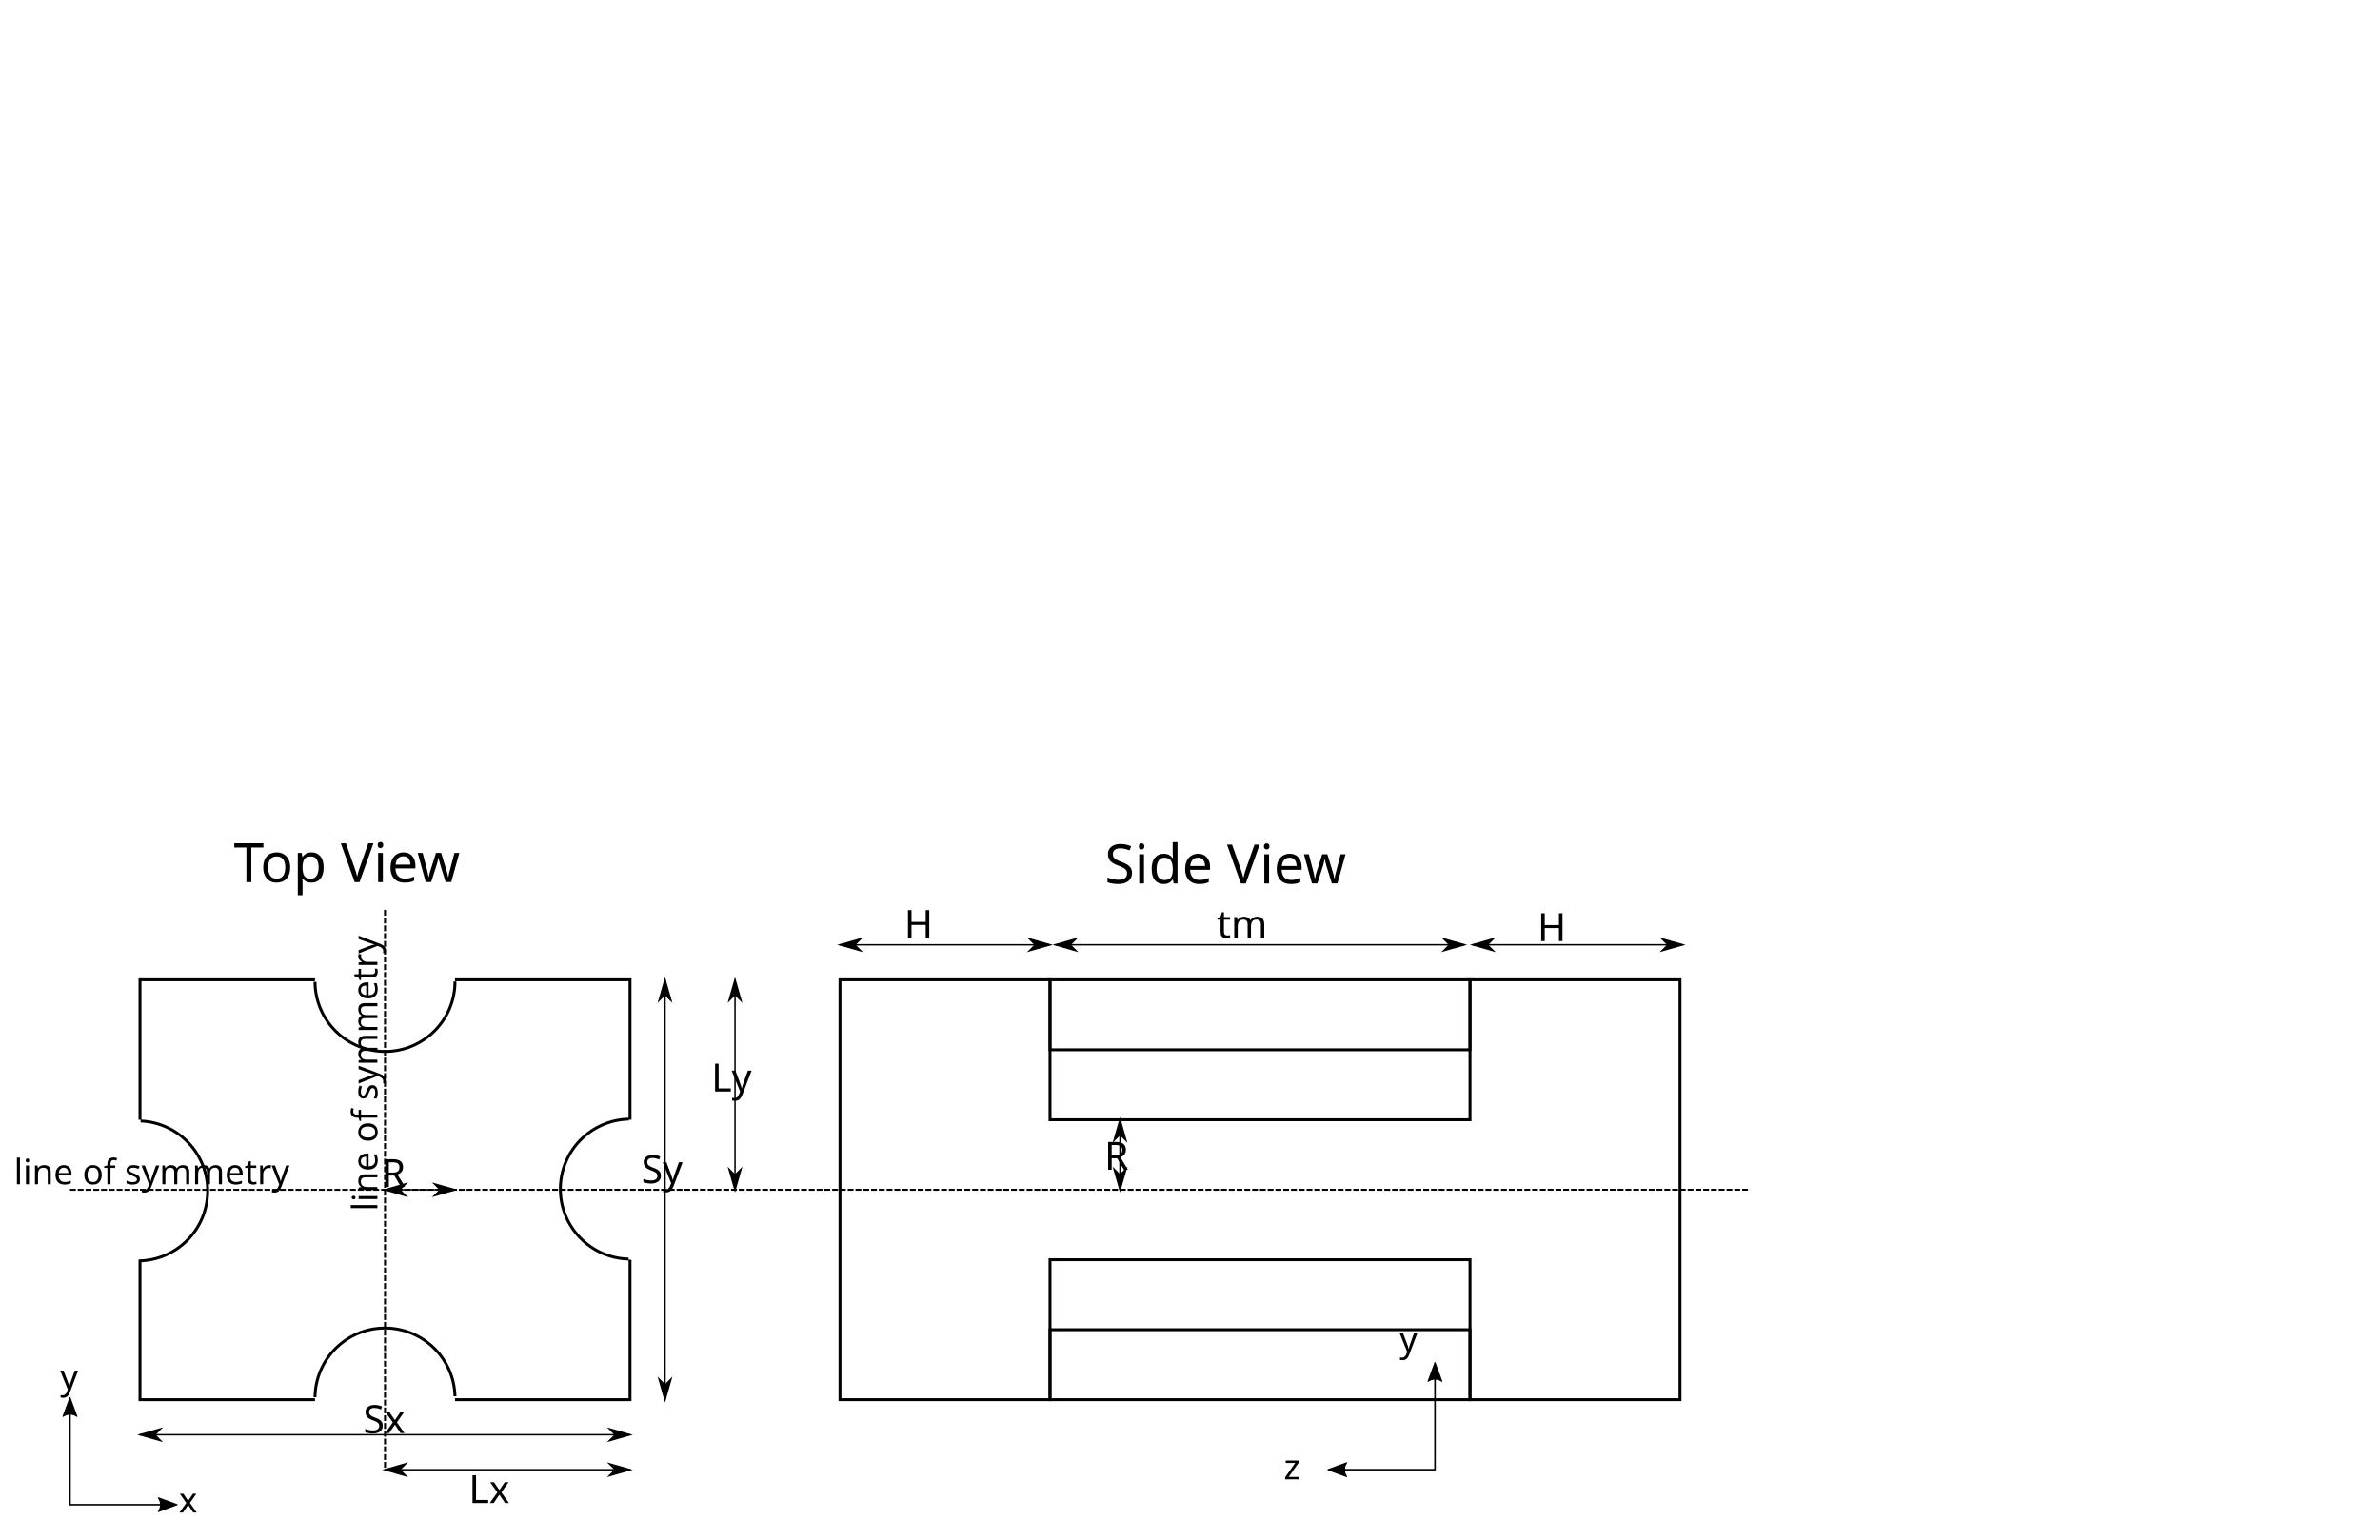
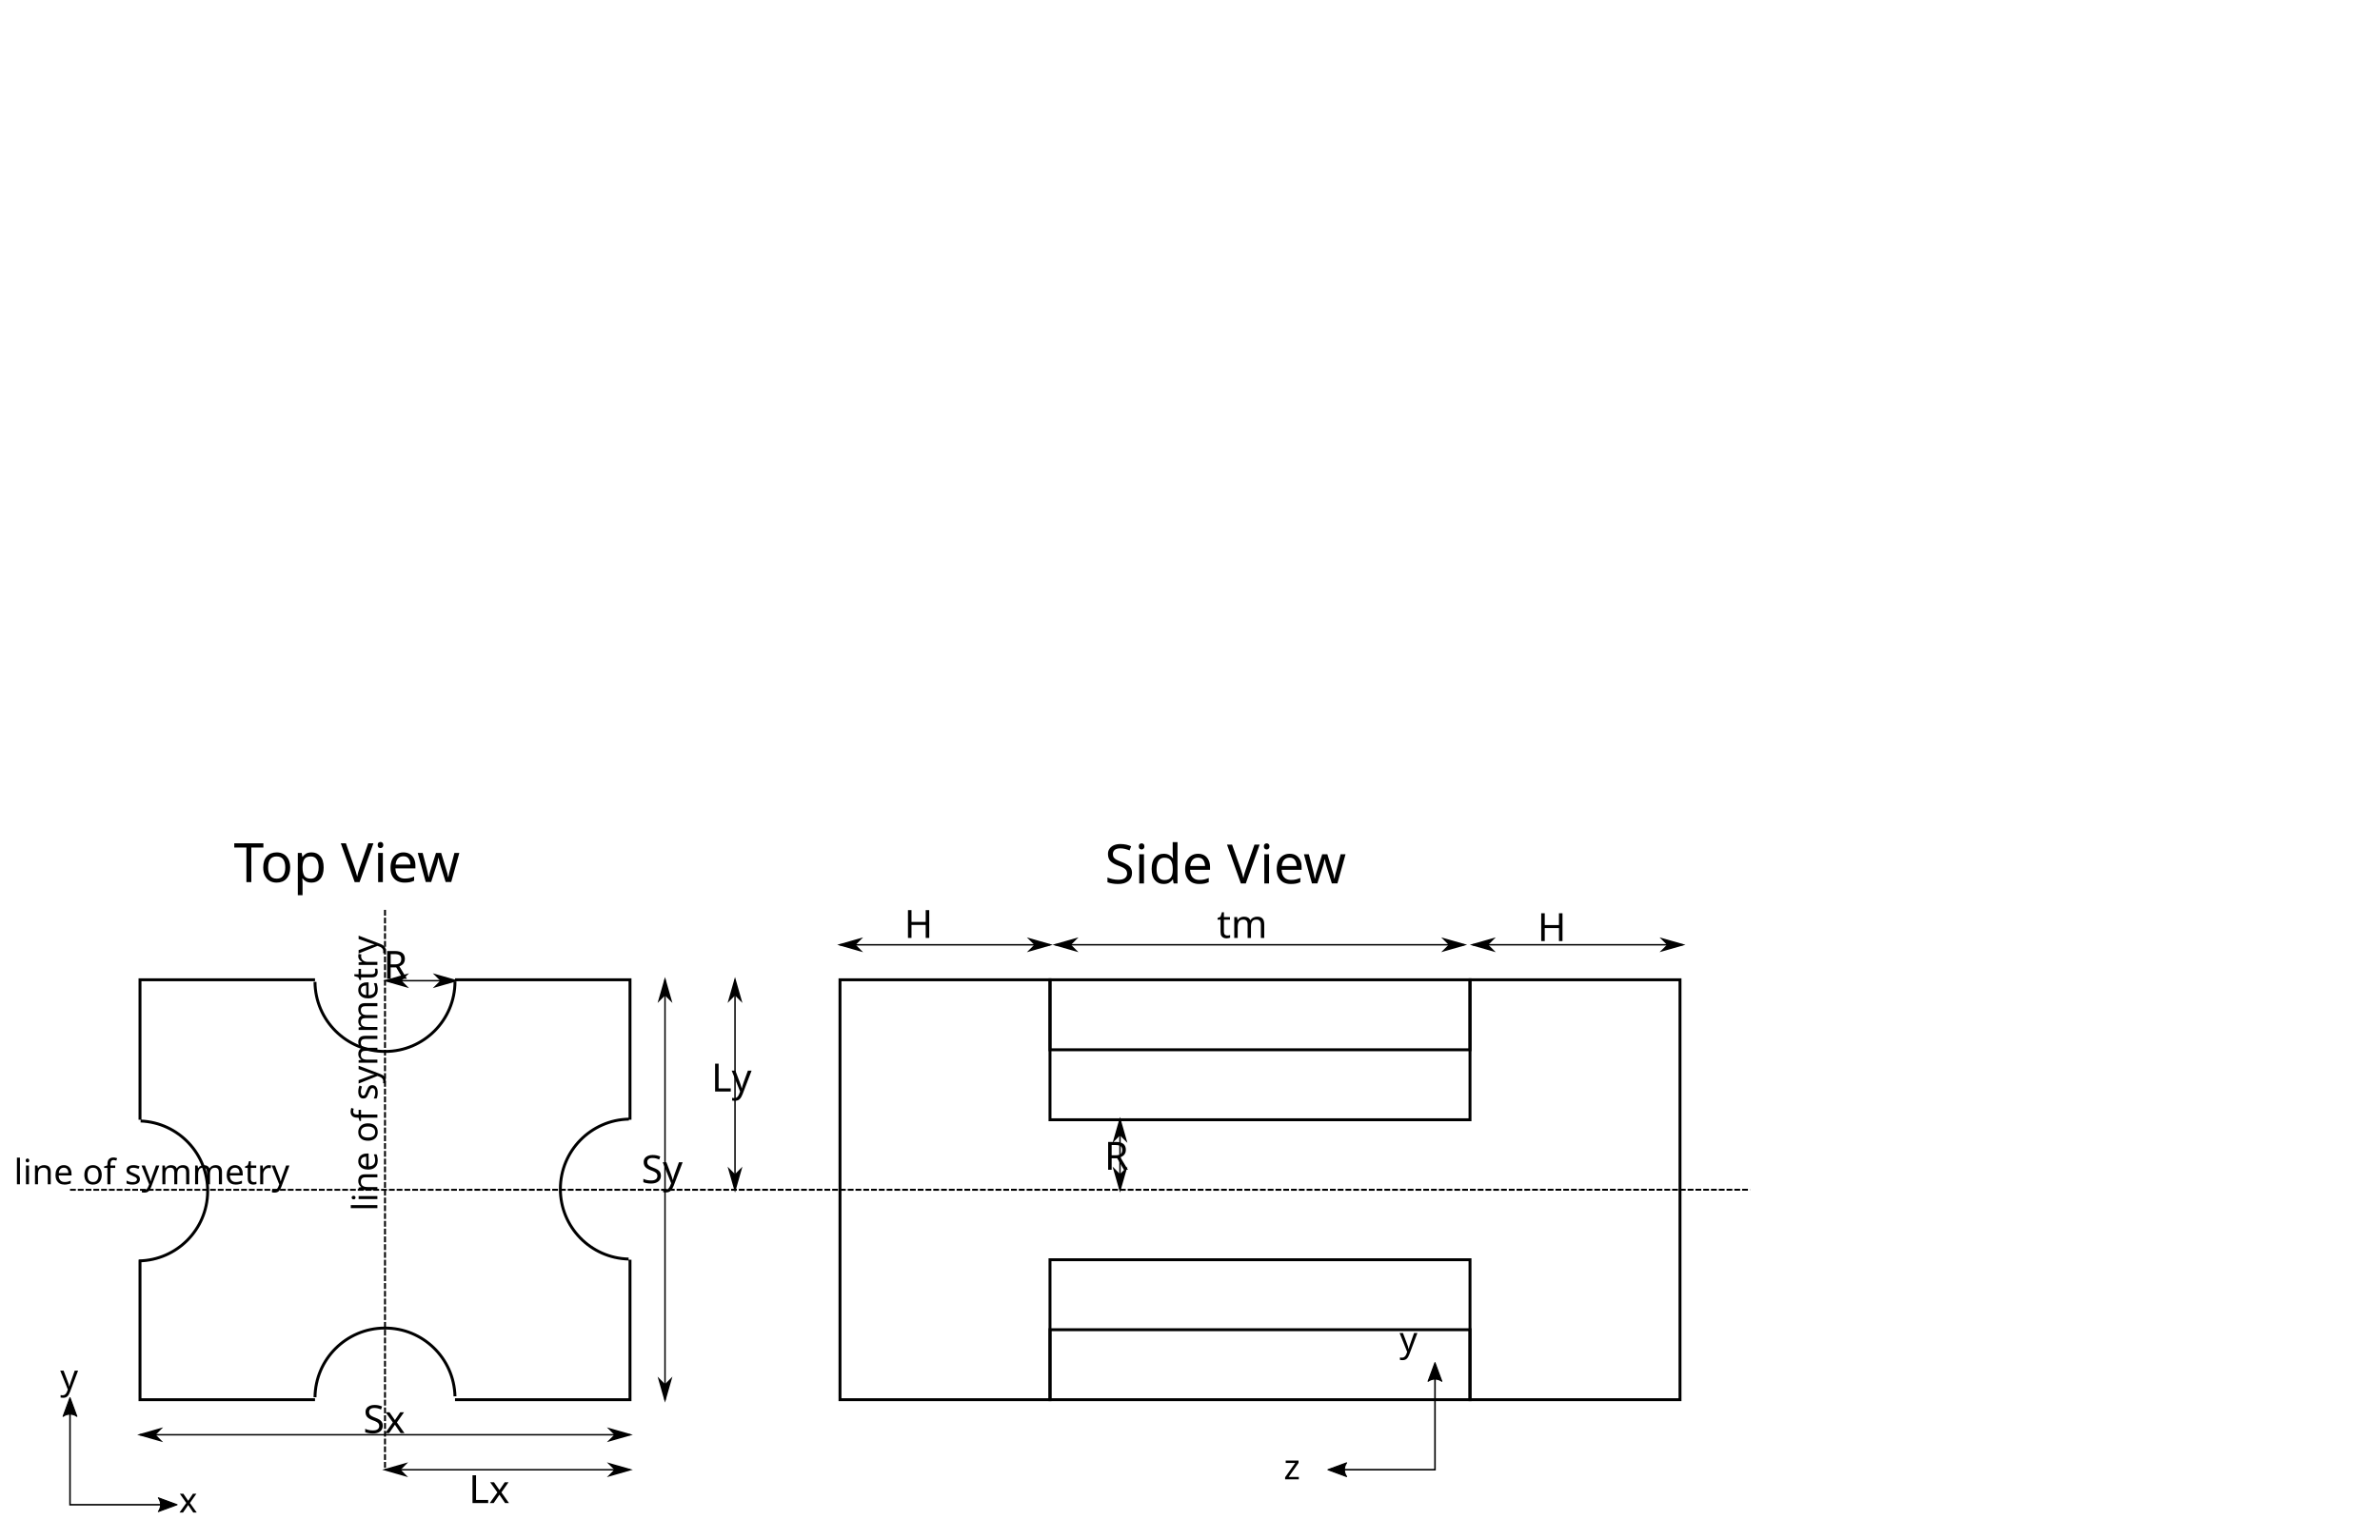
<svg xmlns="http://www.w3.org/2000/svg" width="17in" height="11in" viewBox="0 0 431.8 279.4" version="1.1" id="svg8">
  <defs id="defs2">
    <marker orient="auto" refY="0.0" refX="0.0" id="marker5577" style="overflow:visible;">
      <path id="path5579" style="fill-rule:evenodd;stroke-width:0.625;stroke-linejoin:round;stroke:#000000;stroke-opacity:1;fill:#000000;fill-opacity:1" d="M 8.719,4.034 L -2.207,0.016 L 8.719,-4.002 C 6.973,-1.63 6.983,1.616 8.719,4.034 z " transform="scale(1.1) rotate(180) translate(1,0)" />
    </marker>
    <marker orient="auto" refY="0.0" refX="0.0" id="marker5573" style="overflow:visible">
      <path id="path5575" style="fill-rule:evenodd;stroke-width:0.625;stroke-linejoin:round;stroke:#000000;stroke-opacity:1;fill:#000000;fill-opacity:1" d="M 8.719,4.034 L -2.207,0.016 L 8.719,-4.002 C 6.973,-1.63 6.983,1.616 8.719,4.034 z " transform="scale(1.1) translate(1,0)" />
    </marker>
    <marker style="overflow:visible;" id="marker5555" refX="0.0" refY="0.0" orient="auto">
      <path transform="scale(0.8) rotate(180) translate(12.5,0)" style="fill-rule:evenodd;stroke:#000000;stroke-width:1pt;stroke-opacity:1;fill:#000000;fill-opacity:1" d="M 0.0,0.0 L 5.0,-5.0 L -12.5,0.0 L 5.0,5.0 L 0.0,0.0 z " id="path5557" />
    </marker>
    <marker style="overflow:visible" id="marker5551" refX="0.0" refY="0.0" orient="auto">
      <path transform="scale(0.8) translate(12.5,0)" style="fill-rule:evenodd;stroke:#000000;stroke-width:1pt;stroke-opacity:1;fill:#000000;fill-opacity:1" d="M 0.0,0.0 L 5.0,-5.0 L -12.5,0.0 L 5.0,5.0 L 0.0,0.0 z " id="path5553" />
    </marker>
    <marker style="overflow:visible;" id="marker5545" refX="0.0" refY="0.0" orient="auto">
      <path transform="scale(0.8) rotate(180) translate(12.5,0)" style="fill-rule:evenodd;stroke:#000000;stroke-width:1pt;stroke-opacity:1;fill:#000000;fill-opacity:1" d="M 0.0,0.0 L 5.0,-5.0 L -12.5,0.0 L 5.0,5.0 L 0.0,0.0 z " id="path5547" />
    </marker>
    <marker style="overflow:visible" id="marker5541" refX="0.0" refY="0.0" orient="auto">
      <path transform="scale(0.8) translate(12.5,0)" style="fill-rule:evenodd;stroke:#000000;stroke-width:1pt;stroke-opacity:1;fill:#000000;fill-opacity:1" d="M 0.0,0.0 L 5.0,-5.0 L -12.5,0.0 L 5.0,5.0 L 0.0,0.0 z " id="path5543" />
    </marker>
    <marker orient="auto" refY="0.0" refX="0.0" id="marker5529" style="overflow:visible;">
      <path id="path5531" d="M 0.0,0.0 L 5.0,-5.0 L -12.5,0.0 L 5.0,5.0 L 0.0,0.0 z " style="fill-rule:evenodd;stroke:#000000;stroke-width:1pt;stroke-opacity:1;fill:#000000;fill-opacity:1" transform="scale(0.8) rotate(180) translate(12.5,0)" />
    </marker>
    <marker orient="auto" refY="0.0" refX="0.0" id="marker5525" style="overflow:visible">
      <path id="path5527" d="M 0.0,0.0 L 5.0,-5.0 L -12.5,0.0 L 5.0,5.0 L 0.0,0.0 z " style="fill-rule:evenodd;stroke:#000000;stroke-width:1pt;stroke-opacity:1;fill:#000000;fill-opacity:1" transform="scale(0.8) translate(12.5,0)" />
    </marker>
    <marker orient="auto" refY="0.0" refX="0.0" id="marker5515" style="overflow:visible;">
      <path id="path5517" d="M 0.0,0.0 L 5.0,-5.0 L -12.5,0.0 L 5.0,5.0 L 0.0,0.0 z " style="fill-rule:evenodd;stroke:#000000;stroke-width:1pt;stroke-opacity:1;fill:#000000;fill-opacity:1" transform="scale(0.8) rotate(180) translate(12.5,0)" />
    </marker>
    <marker orient="auto" refY="0.0" refX="0.0" id="marker5511" style="overflow:visible">
      <path id="path5513" d="M 0.0,0.0 L 5.0,-5.0 L -12.5,0.0 L 5.0,5.0 L 0.0,0.0 z " style="fill-rule:evenodd;stroke:#000000;stroke-width:1pt;stroke-opacity:1;fill:#000000;fill-opacity:1" transform="scale(0.8) translate(12.5,0)" />
    </marker>
    <marker orient="auto" refY="0" refX="0" id="marker5499" style="overflow:visible">
      <path id="path5501" d="M 0,0 5,-5 -12.5,0 5,5 0,0 Z" style="fill:#000000;fill-opacity:1;fill-rule:evenodd;stroke:#000000;stroke-width:1pt;stroke-opacity:1" transform="matrix(-0.8,0,0,-0.8,-10,0)" />
    </marker>
    <marker orient="auto" refY="0" refX="0" id="marker5495" style="overflow:visible">
      <path id="path5497" d="M 0,0 5,-5 -12.5,0 5,5 0,0 Z" style="fill:#000000;fill-opacity:1;fill-rule:evenodd;stroke:#000000;stroke-width:1pt;stroke-opacity:1" transform="matrix(0.8,0,0,0.8,10,0)" />
    </marker>
    <marker style="overflow:visible" id="marker5473" refX="0" refY="0" orient="auto">
      <path transform="matrix(-0.8,0,0,-0.8,-10,0)" style="fill:#000000;fill-opacity:1;fill-rule:evenodd;stroke:#000000;stroke-width:1pt;stroke-opacity:1" d="M 0,0 5,-5 -12.5,0 5,5 0,0 Z" id="path5475" />
    </marker>
    <marker orient="auto" refY="0" refX="0" id="marker5469" style="overflow:visible">
      <path id="path5471" d="M 0,0 5,-5 -12.5,0 5,5 0,0 Z" style="fill:#000000;fill-opacity:1;fill-rule:evenodd;stroke:#000000;stroke-width:1pt;stroke-opacity:1" transform="matrix(-0.8,0,0,-0.8,-10,0)" />
    </marker>
    <marker style="overflow:visible" id="marker5465" refX="0" refY="0" orient="auto">
      <path transform="matrix(0.8,0,0,0.8,10,0)" style="fill:#000000;fill-opacity:1;fill-rule:evenodd;stroke:#000000;stroke-width:1pt;stroke-opacity:1" d="M 0,0 5,-5 -12.5,0 5,5 0,0 Z" id="path5467" />
    </marker>
    <marker orient="auto" refY="0" refX="0" id="marker5461" style="overflow:visible">
      <path id="path5463" d="M 0,0 5,-5 -12.5,0 5,5 0,0 Z" style="fill:#000000;fill-opacity:1;fill-rule:evenodd;stroke:#000000;stroke-width:1pt;stroke-opacity:1" transform="matrix(0.8,0,0,0.8,10,0)" />
    </marker>
    <marker orient="auto" refY="0" refX="0" id="marker5443" style="overflow:visible">
      <path id="path5445" d="M 0,0 5,-5 -12.5,0 5,5 0,0 Z" style="fill:#000000;fill-opacity:1;fill-rule:evenodd;stroke:#000000;stroke-width:1pt;stroke-opacity:1" transform="matrix(-0.8,0,0,-0.8,-10,0)" />
    </marker>
    <marker orient="auto" refY="0" refX="0" id="marker5439" style="overflow:visible">
      <path id="path5441" d="M 0,0 5,-5 -12.5,0 5,5 0,0 Z" style="fill:#000000;fill-opacity:1;fill-rule:evenodd;stroke:#000000;stroke-width:1pt;stroke-opacity:1" transform="matrix(0.8,0,0,0.8,10,0)" />
    </marker>
    <marker orient="auto" refY="0" refX="0" id="Arrow1Lend" style="overflow:visible">
      <path id="path5150" d="M 0,0 5,-5 -12.5,0 5,5 0,0 Z" style="fill:#000000;fill-opacity:1;fill-rule:evenodd;stroke:#000000;stroke-width:1pt;stroke-opacity:1" transform="matrix(-0.8,0,0,-0.8,-10,0)" />
    </marker>
    <marker orient="auto" refY="0" refX="0" id="Arrow1Lstart" style="overflow:visible">
      <path id="path5147" d="M 0,0 5,-5 -12.5,0 5,5 0,0 Z" style="fill:#000000;fill-opacity:1;fill-rule:evenodd;stroke:#000000;stroke-width:1pt;stroke-opacity:1" transform="matrix(0.8,0,0,0.8,10,0)" />
    </marker>
    <marker orient="auto" refY="0" refX="0" id="Arrow2Lend" style="overflow:visible">
      <path id="path5168" style="fill:#000000;fill-opacity:1;fill-rule:evenodd;stroke:#000000;stroke-width:0.625;stroke-linejoin:round;stroke-opacity:1" d="M 8.719,4.034 -2.207,0.016 8.719,-4.002 c -1.745,2.372 -1.735,5.617 -6e-7,8.035 z" transform="matrix(-1.1,0,0,-1.1,-1.1,0)" />
    </marker>
    <marker orient="auto" refY="0" refX="0" id="Arrow2Lstart" style="overflow:visible">
      <path id="path5165" style="fill:#000000;fill-opacity:1;fill-rule:evenodd;stroke:#000000;stroke-width:0.625;stroke-linejoin:round;stroke-opacity:1" d="M 8.719,4.034 -2.207,0.016 8.719,-4.002 c -1.745,2.372 -1.735,5.617 -6e-7,8.035 z" transform="matrix(1.1,0,0,1.1,1.1,0)" />
    </marker>
  </defs>
  <g id="layer1" transform="translate(0,-17.59999)">
    <path style="fill:none;fill-rule:evenodd;stroke:#000000;stroke-width:0.529;stroke-linecap:butt;stroke-linejoin:miter;stroke-opacity:1;stroke-miterlimit:4;stroke-dasharray:none" d="m 152.4,195.4 38.1,0 0,25.4 76.2,0 0,-25.4 38.1,0 0,76.2 -38.1,0 0,-25.4 -76.2,0 0,25.4 -38.1,0 z" id="path6614" />
    <path style="fill:none;fill-rule:evenodd;stroke:#000000;stroke-width:0.353;stroke-linecap:butt;stroke-linejoin:miter;stroke-miterlimit:4;stroke-dasharray:1.058, 0.353;stroke-dashoffset:0;stroke-opacity:1" d="m 12.702,233.513 304.798,-0.013" id="path5137" />
    <path style="fill:none;fill-rule:evenodd;stroke:#000000;stroke-width:0.353;stroke-linecap:butt;stroke-linejoin:miter;stroke-miterlimit:4;stroke-dasharray:1.058, 0.353;stroke-dashoffset:0;stroke-opacity:1" d="m 69.852,182.711 0,101.6" id="path5139" />
    <path style="fill:none;fill-rule:evenodd;stroke:#000000;stroke-width:0.282px;stroke-linecap:butt;stroke-linejoin:miter;stroke-opacity:1;marker-start:url(#Arrow2Lstart);marker-end:url(#Arrow2Lend)" d="m 31.752,290.661 -19.05,0 0,-19.05" id="path5141" />
    <text xml:space="preserve" style="font-style:normal;font-variant:normal;font-weight:normal;font-stretch:normal;font-size:6.35px;line-height:100%;font-family:Laksaman;-inkscape-font-specification:'Laksaman, Normal';text-align:start;letter-spacing:0px;word-spacing:0px;writing-mode:lr-tb;text-anchor:start;fill:#000000;fill-opacity:1;stroke:none;stroke-width:1px;stroke-linecap:butt;stroke-linejoin:miter;stroke-opacity:1" x="32.458" y="292.072" id="text5415">
      <tspan id="tspan5419" x="32.458" y="292.072">x</tspan>
    </text>
    <text id="text5421" y="269.737" x="10.928" style="font-style:normal;font-variant:normal;font-weight:normal;font-stretch:normal;font-size:6.35px;line-height:100%;font-family:Laksaman;-inkscape-font-specification:'Laksaman, Normal';text-align:start;letter-spacing:0px;word-spacing:0px;writing-mode:lr-tb;text-anchor:start;fill:#000000;fill-opacity:1;stroke:none;stroke-width:1px;stroke-linecap:butt;stroke-linejoin:miter;stroke-opacity:1" xml:space="preserve">
      <tspan id="tspan5425" x="10.928" y="269.737">y</tspan>
    </text>
    <text xml:space="preserve" style="font-style:normal;font-variant:normal;font-weight:normal;font-stretch:normal;font-size:9.878px;line-height:100%;font-family:Laksaman;-inkscape-font-specification:'Laksaman, Normal';text-align:center;letter-spacing:0px;word-spacing:0px;writing-mode:lr-tb;text-anchor:middle;fill:#000000;fill-opacity:1;stroke:none;stroke-width:1px;stroke-linecap:butt;stroke-linejoin:miter;stroke-opacity:1" x="69.348" y="177.672" id="text5427">
      <tspan id="tspan5429" x="69.348" y="177.672">Top View</tspan>
    </text>
    <path style="fill:none;fill-rule:evenodd;stroke:#000000;stroke-width:0.265;stroke-linecap:butt;stroke-linejoin:miter;stroke-miterlimit:4;stroke-dasharray:none;stroke-opacity:1;marker-start:url(#Arrow1Lstart);marker-end:url(#Arrow1Lend)" d="m 25.402,277.961 88.9,0" id="path5431" />
    <path style="fill:none;fill-rule:evenodd;stroke:#000000;stroke-width:0.265;stroke-linecap:butt;stroke-linejoin:miter;stroke-miterlimit:4;stroke-dasharray:none;stroke-opacity:1;marker-start:url(#marker5439);marker-end:url(#marker5443)" d="m 69.852,284.311 44.45,0" id="path5437" />
    <text xml:space="preserve" style="font-style:normal;font-variant:normal;font-weight:normal;font-stretch:normal;font-size:7.056px;line-height:100%;font-family:Laksaman;-inkscape-font-specification:'Laksaman, Normal';text-align:center;letter-spacing:0px;word-spacing:0px;writing-mode:lr-tb;text-anchor:middle;fill:#000000;fill-opacity:1;stroke:none;stroke-width:1px;stroke-linecap:butt;stroke-linejoin:miter;stroke-opacity:1" x="74.287" y="277.659" id="text5447">
      <tspan id="tspan5449" x="74.287" y="277.659">Sx</tspan>
    </text>
    <text xml:space="preserve" style="font-style:normal;font-variant:normal;font-weight:normal;font-stretch:normal;font-size:7.056px;line-height:100%;font-family:Laksaman;-inkscape-font-specification:'Laksaman, Normal';text-align:center;letter-spacing:0px;word-spacing:0px;writing-mode:lr-tb;text-anchor:middle;fill:#000000;fill-opacity:1;stroke:none;stroke-width:1px;stroke-linecap:butt;stroke-linejoin:miter;stroke-opacity:1" x="93.337" y="290.359" id="text5451">
      <tspan id="tspan5453" x="93.337" y="290.359">Lx</tspan>
    </text>
    <path style="fill:none;fill-rule:evenodd;stroke:#000000;stroke-width:0.265;stroke-linecap:butt;stroke-linejoin:miter;stroke-miterlimit:4;stroke-dasharray:none;stroke-opacity:1;marker-start:url(#marker5461);marker-end:url(#marker5469)" d="m 120.652,271.611 0,-76.2" id="path5455" />
    <path style="fill:none;fill-rule:evenodd;stroke:#000000;stroke-width:0.265;stroke-linecap:butt;stroke-linejoin:miter;stroke-miterlimit:4;stroke-dasharray:none;stroke-opacity:1;marker-start:url(#marker5465);marker-end:url(#marker5473)" d="m 133.352,233.511 0,-38.1" id="path5459" />
    <text xml:space="preserve" style="font-style:normal;font-variant:normal;font-weight:normal;font-stretch:normal;font-size:7.056px;line-height:100%;font-family:Laksaman;-inkscape-font-specification:'Laksaman, Normal';text-align:center;letter-spacing:0px;word-spacing:0px;writing-mode:lr-tb;text-anchor:middle;fill:#000000;fill-opacity:1;stroke:none;stroke-width:1px;stroke-linecap:butt;stroke-linejoin:miter;stroke-opacity:1" x="124.684" y="232.302" id="text5477">
      <tspan id="tspan5479" x="124.684" y="232.302">Sy</tspan>
    </text>
    <text xml:space="preserve" style="font-style:normal;font-variant:normal;font-weight:normal;font-stretch:normal;font-size:7.056px;line-height:100%;font-family:Laksaman;-inkscape-font-specification:'Laksaman, Normal';text-align:center;letter-spacing:0px;word-spacing:0px;writing-mode:lr-tb;text-anchor:middle;fill:#000000;fill-opacity:1;stroke:none;stroke-width:1px;stroke-linecap:butt;stroke-linejoin:miter;stroke-opacity:1" x="137.283" y="215.671" id="text5481">
      <tspan id="tspan5483" x="137.283" y="215.671">Ly</tspan>
    </text>
    <text xml:space="preserve" style="font-style:normal;font-variant:normal;font-weight:normal;font-stretch:normal;font-size:6.35px;line-height:100%;font-family:Laksaman;-inkscape-font-specification:'Laksaman, Normal';text-align:center;letter-spacing:0px;word-spacing:0px;writing-mode:lr-tb;text-anchor:middle;fill:#000000;fill-opacity:1;stroke:none;stroke-width:1px;stroke-linecap:butt;stroke-linejoin:miter;stroke-opacity:1" x="-208.254" y="68.467" id="text5485" transform="matrix(0,-1,0.9999999,0,0,0)">
      <tspan id="tspan5487" x="-208.254" y="68.467">line of symmetry</tspan>
    </text>
    <text id="text5489" y="232.503" x="31.652" style="font-style:normal;font-variant:normal;font-weight:normal;font-stretch:normal;font-size:6.35px;line-height:100%;font-family:Laksaman;-inkscape-font-specification:'Laksaman, Normal';text-align:center;letter-spacing:0px;word-spacing:0px;writing-mode:lr-tb;text-anchor:middle;fill:#000000;fill-opacity:1;stroke:none;stroke-width:1px;stroke-linecap:butt;stroke-linejoin:miter;stroke-opacity:1" xml:space="preserve">
      <tspan y="232.503" x="31.652" id="tspan5491">line of symmetry</tspan>
    </text>
-     <path style="fill:none;fill-rule:evenodd;stroke:#000000;stroke-width:0.265;stroke-linecap:butt;stroke-linejoin:miter;stroke-miterlimit:4;stroke-dasharray:none;stroke-opacity:1;marker-start:url(#marker5495);marker-end:url(#marker5499)" d="m 69.85,233.511 12.7,0" id="path5493" />
-     <text xml:space="preserve" style="font-style:normal;font-variant:normal;font-weight:normal;font-stretch:normal;font-size:7.056px;line-height:100%;font-family:Laksaman;-inkscape-font-specification:'Laksaman, Normal';text-align:center;letter-spacing:0px;word-spacing:0px;writing-mode:lr-tb;text-anchor:middle;fill:#000000;fill-opacity:1;stroke:none;stroke-width:1px;stroke-linecap:butt;stroke-linejoin:miter;stroke-opacity:1" x="75.998" y="233.007" id="text5503">
-       <tspan id="tspan5505" x="75.998" y="233.007">R</tspan>
+     <path style="fill:none;fill-rule:evenodd;stroke:#000000;stroke-width:0.265;stroke-linecap:butt;stroke-linejoin:miter;stroke-miterlimit:4;stroke-dasharray:none;stroke-opacity:1;marker-start:url(#marker5495);marker-end:url(#marker5499)" d="m 70.016,195.564 12.7,0" id="path5493" />
+     <text xml:space="preserve" style="font-style:normal;font-variant:normal;font-weight:normal;font-stretch:normal;font-size:7.056px;line-height:100%;font-family:Laksaman;-inkscape-font-specification:'Laksaman, Normal';text-align:center;letter-spacing:0px;word-spacing:0px;writing-mode:lr-tb;text-anchor:middle;fill:#000000;fill-opacity:1;stroke:none;stroke-width:1px;stroke-linecap:butt;stroke-linejoin:miter;stroke-opacity:1" x="76.331" y="195.226" id="text5503">
+       <tspan id="tspan5505" x="76.331" y="195.226">R</tspan>
    </text>
    <path style="fill:none;fill-rule:evenodd;stroke:#000000;stroke-width:0.265;stroke-linecap:butt;stroke-linejoin:miter;stroke-opacity:1;stroke-miterlimit:4;stroke-dasharray:none;marker-start:url(#marker5511);marker-end:url(#marker5515)" d="m 203.2,220.8 0,12.7" id="path5509" />
    <text id="text5519" y="229.871" x="207.139" style="font-style:normal;font-variant:normal;font-weight:normal;font-stretch:normal;font-size:7.056px;line-height:100%;font-family:Laksaman;-inkscape-font-specification:'Laksaman, Normal';text-align:center;letter-spacing:0px;word-spacing:0px;writing-mode:lr-tb;text-anchor:middle;fill:#000000;fill-opacity:1;stroke:none;stroke-width:1px;stroke-linecap:butt;stroke-linejoin:miter;stroke-opacity:1" xml:space="preserve">
      <tspan y="229.871" x="207.139" id="tspan5521">R</tspan>
    </text>
    <path style="fill:none;fill-rule:evenodd;stroke:#000000;stroke-width:0.265;stroke-linecap:butt;stroke-linejoin:miter;stroke-opacity:1;marker-start:url(#marker5525);marker-end:url(#marker5529);stroke-miterlimit:4;stroke-dasharray:none" d="m 152.4,189.05 38.1,0" id="path5523" />
    <path id="path5539" d="m 267.182,189.045 38.1,0" style="fill:none;fill-rule:evenodd;stroke:#000000;stroke-width:0.265;stroke-linecap:butt;stroke-linejoin:miter;stroke-miterlimit:4;stroke-dasharray:none;stroke-opacity:1;marker-start:url(#marker5541);marker-end:url(#marker5545)" />
    <path id="path5549" d="m 191.472,189.045 74.194,0" style="fill:none;fill-rule:evenodd;stroke:#000000;stroke-width:0.265;stroke-linecap:butt;stroke-linejoin:miter;stroke-miterlimit:4;stroke-dasharray:none;stroke-opacity:1;marker-start:url(#marker5551);marker-end:url(#marker5555)" />
    <text xml:space="preserve" style="font-style:normal;font-variant:normal;font-weight:normal;font-stretch:normal;font-size:7.056px;line-height:100%;font-family:Laksaman;-inkscape-font-specification:'Laksaman, Normal';text-align:center;letter-spacing:0px;word-spacing:0px;writing-mode:lr-tb;text-anchor:middle;fill:#000000;fill-opacity:1;stroke:none;stroke-width:1px;stroke-linecap:butt;stroke-linejoin:miter;stroke-opacity:1" x="171.243" y="187.804" id="text5559">
      <tspan id="tspan5561" x="171.243" y="187.804">H</tspan>
    </text>
    <text xml:space="preserve" style="font-style:normal;font-variant:normal;font-weight:normal;font-stretch:normal;font-size:7.056px;line-height:100%;font-family:Laksaman;-inkscape-font-specification:'Laksaman, Normal';text-align:center;letter-spacing:0px;word-spacing:0px;writing-mode:lr-tb;text-anchor:middle;fill:#000000;fill-opacity:1;stroke:none;stroke-width:1px;stroke-linecap:butt;stroke-linejoin:miter;stroke-opacity:1" x="229.947" y="187.804" id="text5563">
      <tspan id="tspan5565" x="229.947" y="187.804">tm</tspan>
    </text>
    <text id="text5567" y="188.375" x="286.133" style="font-style:normal;font-variant:normal;font-weight:normal;font-stretch:normal;font-size:7.056px;line-height:100%;font-family:Laksaman;-inkscape-font-specification:'Laksaman, Normal';text-align:center;letter-spacing:0px;word-spacing:0px;writing-mode:lr-tb;text-anchor:middle;fill:#000000;fill-opacity:1;stroke:none;stroke-width:1px;stroke-linecap:butt;stroke-linejoin:miter;stroke-opacity:1" xml:space="preserve">
      <tspan y="188.375" x="286.133" id="tspan5569">H</tspan>
    </text>
    <path style="fill:none;fill-rule:evenodd;stroke:#000000;stroke-width:0.282px;stroke-linecap:butt;stroke-linejoin:miter;stroke-opacity:1;marker-start:url(#marker5573);marker-end:url(#marker5577)" d="m 260.35,265.25 0,19.05 -19.05,0" id="path5571" />
    <text xml:space="preserve" style="font-style:normal;font-variant:normal;font-weight:normal;font-stretch:normal;font-size:6.35px;line-height:100%;font-family:Laksaman;-inkscape-font-specification:'Laksaman, Normal';text-align:center;letter-spacing:0px;word-spacing:0px;writing-mode:lr-tb;text-anchor:middle;fill:#000000;fill-opacity:1;stroke:none;stroke-width:1px;stroke-linecap:butt;stroke-linejoin:miter;stroke-opacity:1" x="259.675" y="262.911" id="text5581">
      <tspan id="tspan5583" x="259.675" y="262.911">y</tspan>
    </text>
    <text xml:space="preserve" style="font-style:normal;font-variant:normal;font-weight:normal;font-stretch:normal;font-size:6.35px;line-height:100%;font-family:Laksaman;-inkscape-font-specification:'Laksaman, Normal';text-align:center;letter-spacing:0px;word-spacing:0px;writing-mode:lr-tb;text-anchor:middle;fill:#000000;fill-opacity:1;stroke:none;stroke-width:1px;stroke-linecap:butt;stroke-linejoin:miter;stroke-opacity:1" x="238.527" y="286.054" id="text5585">
      <tspan id="tspan5587" x="238.527" y="286.054">z</tspan>
    </text>
    <text id="text5589" y="177.922" x="228.747" style="font-style:normal;font-variant:normal;font-weight:normal;font-stretch:normal;font-size:9.878px;line-height:100%;font-family:Laksaman;-inkscape-font-specification:'Laksaman, Normal';text-align:center;letter-spacing:0px;word-spacing:0px;writing-mode:lr-tb;text-anchor:middle;fill:#000000;fill-opacity:1;stroke:none;stroke-width:1px;stroke-linecap:butt;stroke-linejoin:miter;stroke-opacity:1" xml:space="preserve">
      <tspan id="tspan5593" x="228.747" y="177.922">Side View</tspan>
    </text>
    <path id="path6606" style="fill:none;fill-rule:evenodd;stroke:#000000;stroke-width:0.529;stroke-linecap:butt;stroke-linejoin:miter;stroke-opacity:1;stroke-miterlimit:4;stroke-dasharray:none" d="m 57.15,271.6 -31.75,0 0,-25.4 m -0.202,0.211 A 12.7,12.7 0 0 0 37.675,233.871 12.7,12.7 0 0 0 25.514,221.024 M 114.3,246.2 l 0,25.4 -31.75,0 m 0,-76.2 31.75,0 0,25.4 m -88.9,0 0,-25.4 31.75,0 m 56.895,50.676 a 12.7,12.7 0 0 1 -12.377,-12.718 12.7,12.7 0 0 1 12.421,-12.675 M 82.55,195.705 a 12.7,12.7 0 0 1 -12.663,12.7 12.7,12.7 0 0 1 -12.737,-12.626 m 25.396,75.205 A 12.7,12.7 0 0 0 69.766,258.6 12.7,12.7 0 0 0 57.151,271.152" />
    <rect style="fill:none;fill-opacity:1;stroke:#000000;stroke-width:0.529;stroke-miterlimit:4;stroke-dasharray:none;stroke-dashoffset:0;stroke-opacity:1" id="rect6616" width="76.2" height="12.7" x="190.5" y="195.4" ry="0" />
    <rect style="fill:none;fill-opacity:1;stroke:#000000;stroke-width:0.529;stroke-miterlimit:4;stroke-dasharray:none;stroke-dashoffset:0;stroke-opacity:1" id="rect6620" width="76.2" height="12.7" x="190.5" y="258.9" />
  </g>
</svg>
